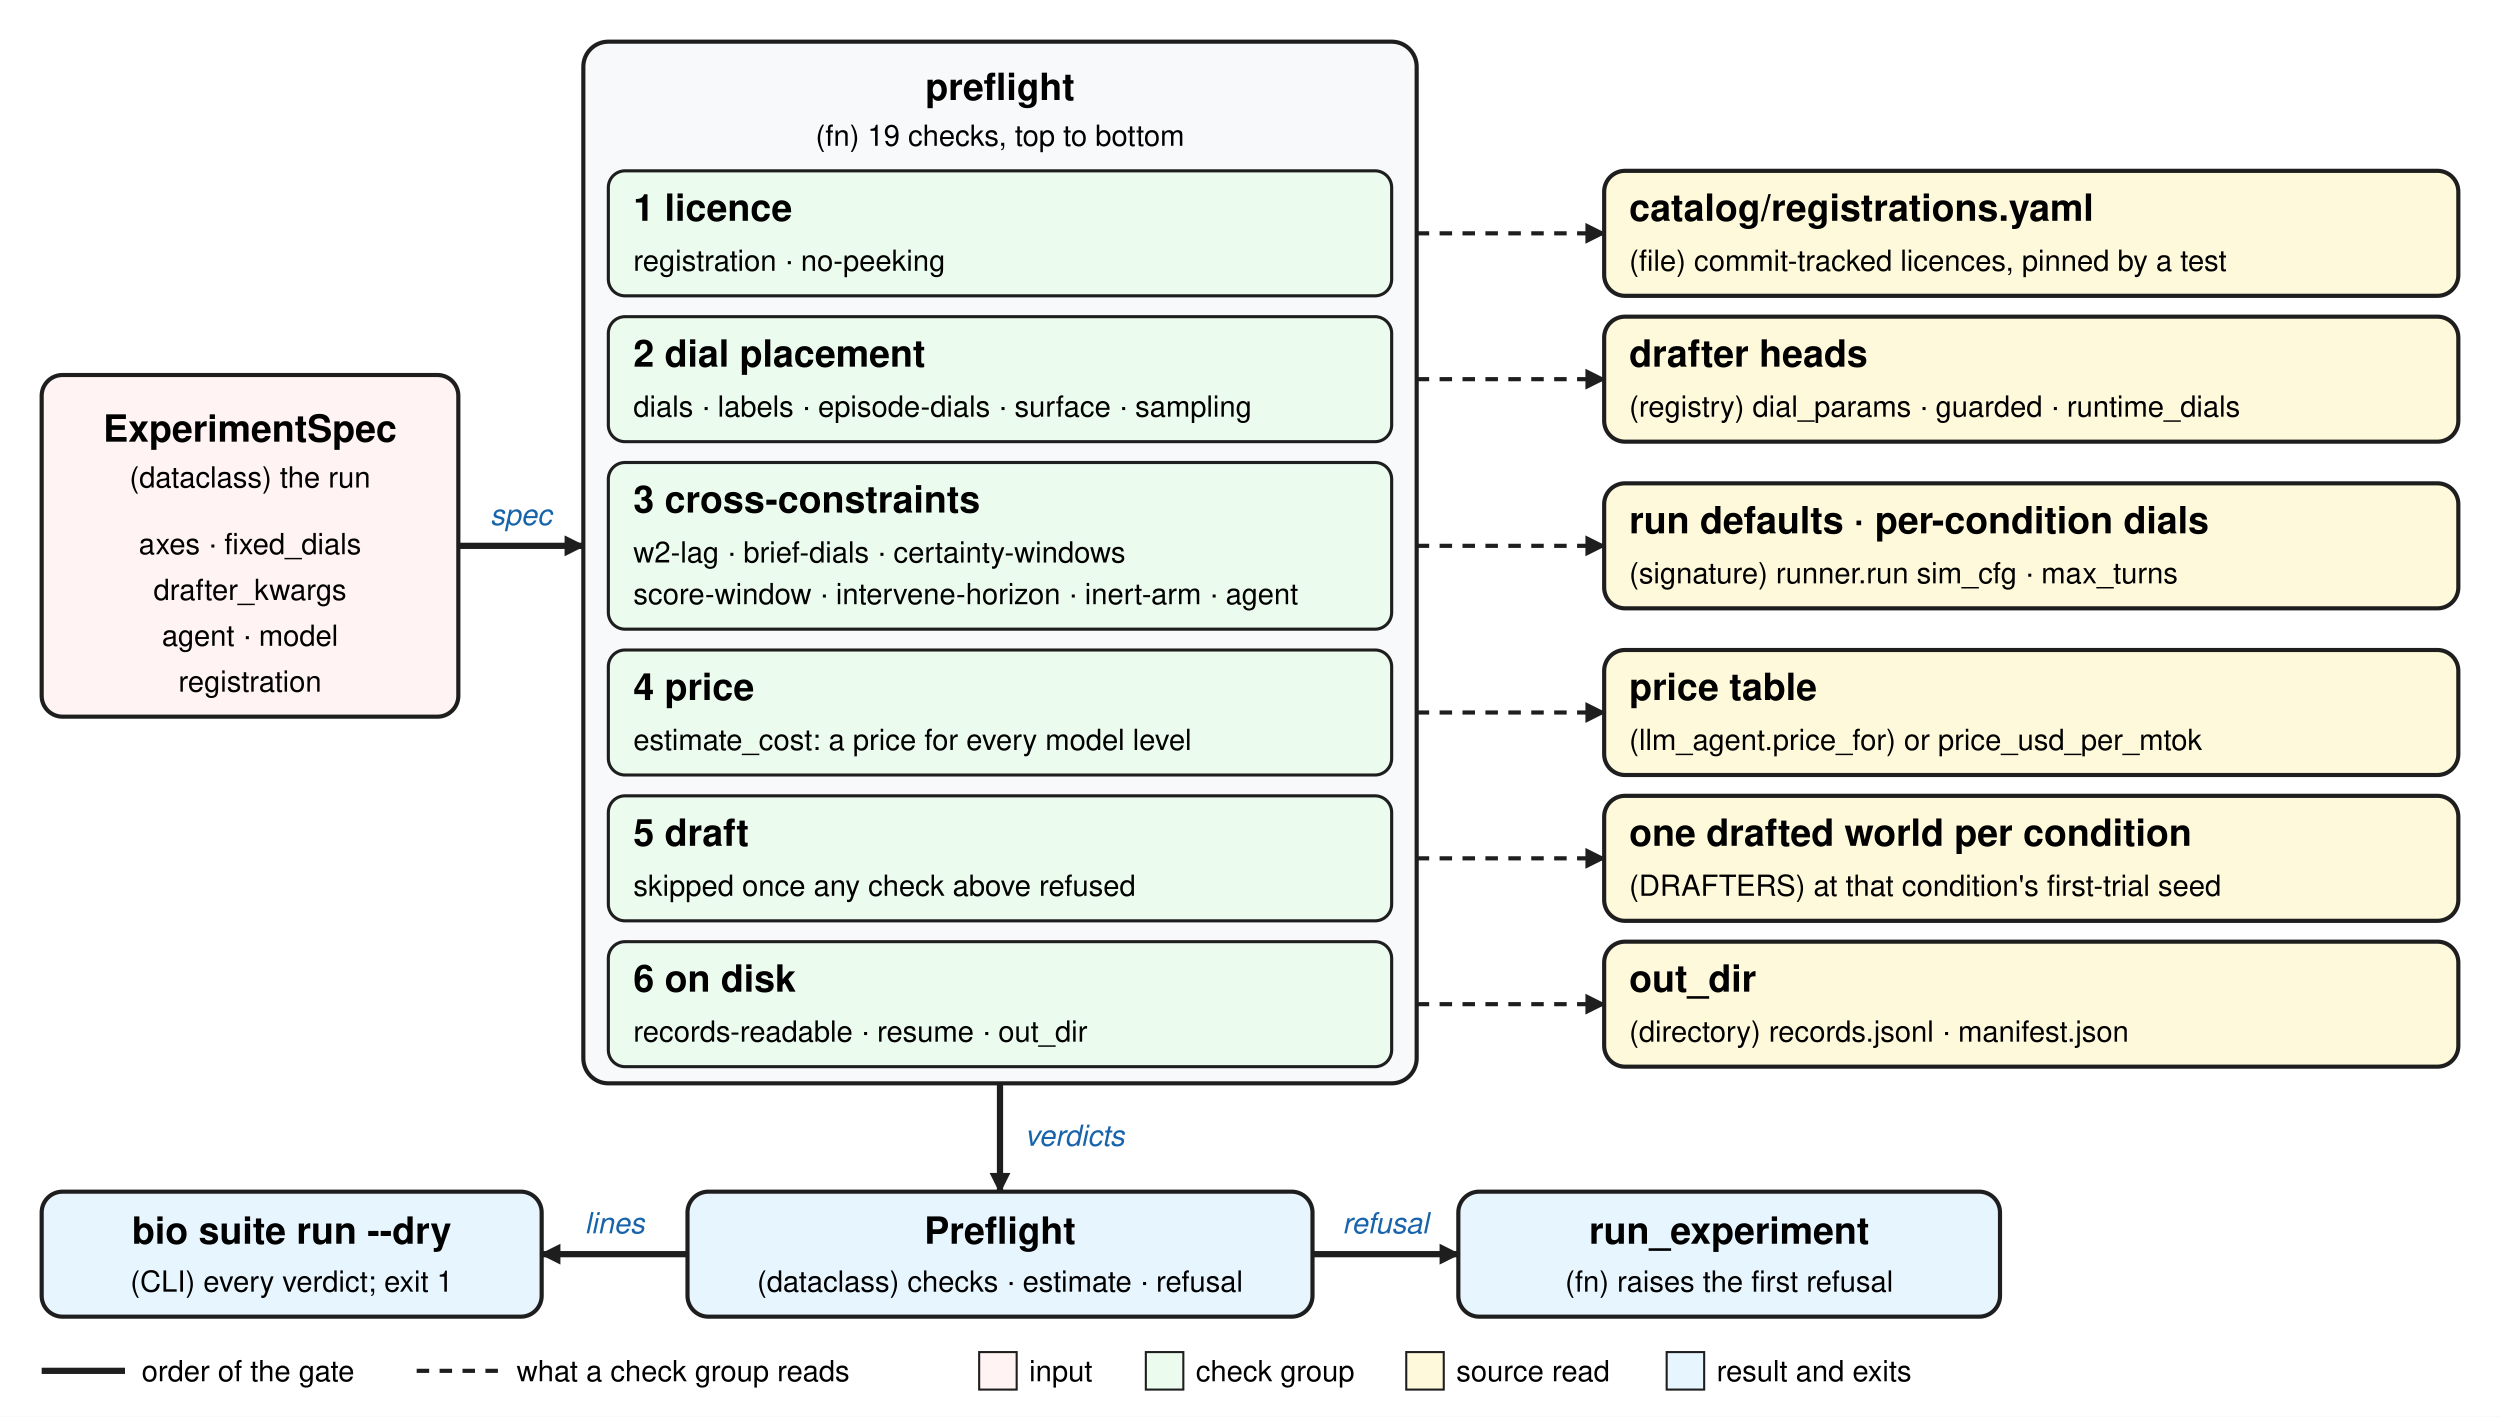
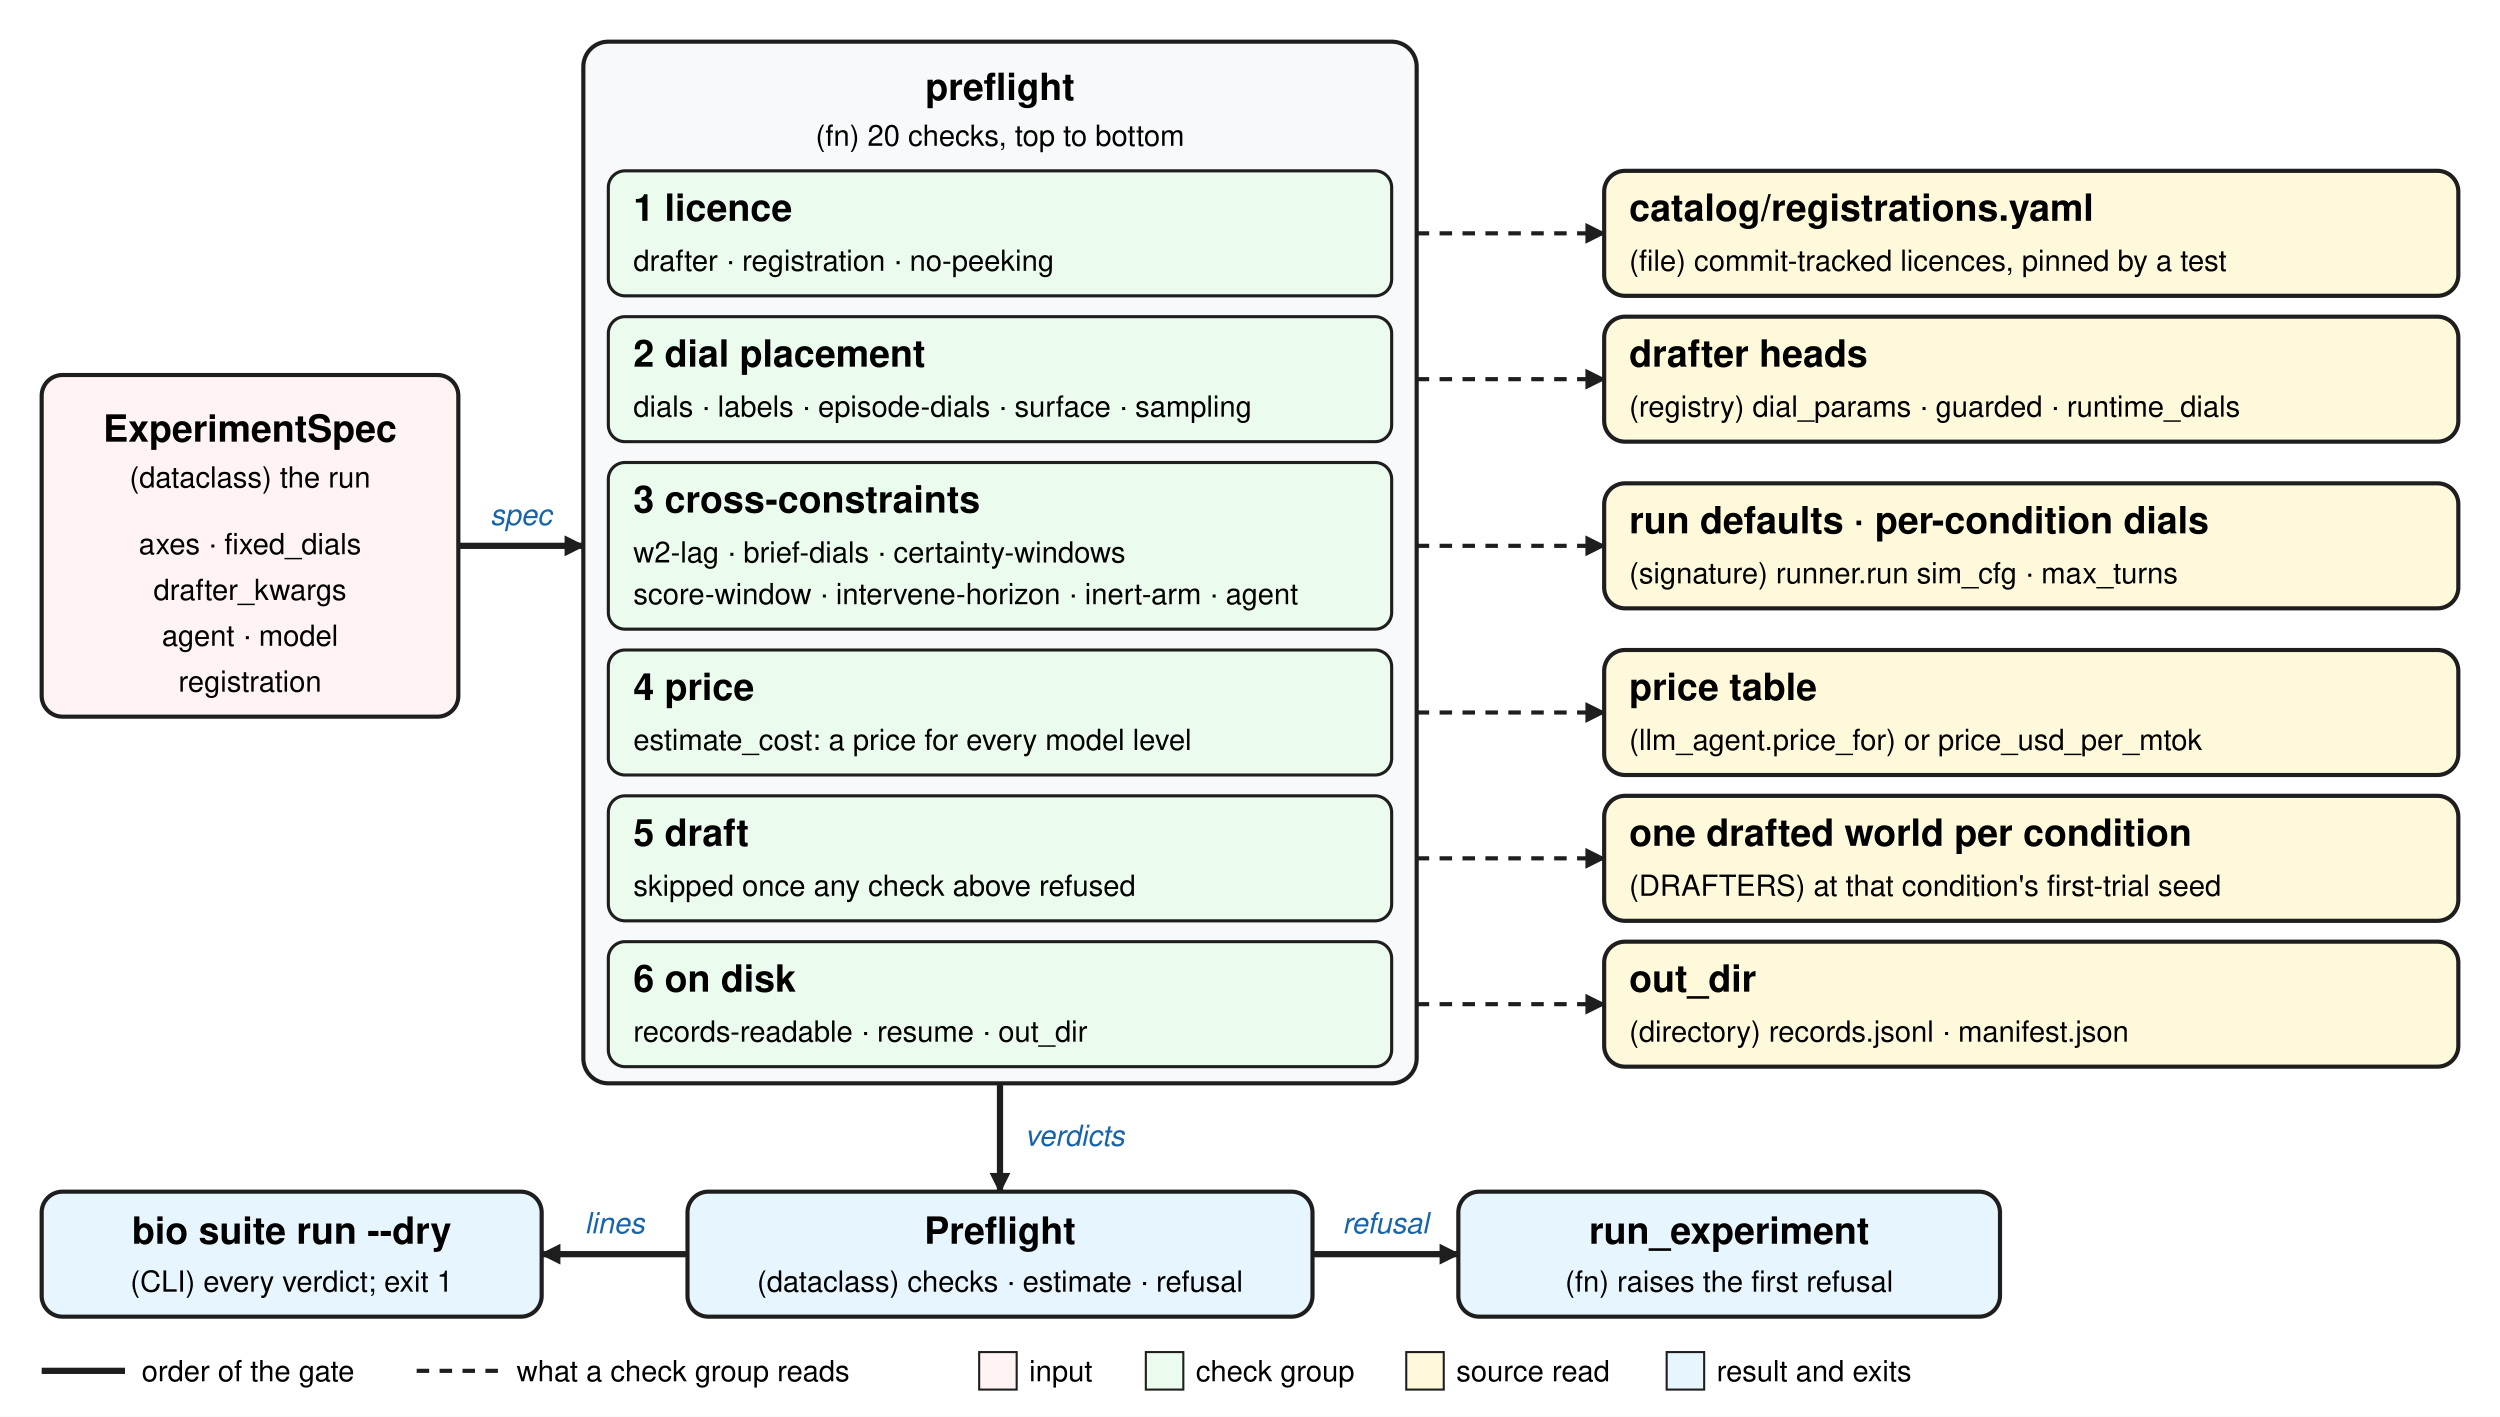
<svg xmlns="http://www.w3.org/2000/svg" width="2400" height="1360" viewBox="0 0 1200 680" font-family="Helvetica, Arial, sans-serif">
  <defs>
    <marker id="arrowhead" viewBox="0 0 10 10" refX="9" refY="5" markerUnits="userSpaceOnUse" markerWidth="10" markerHeight="10" orient="auto-start-reverse">
      <polygon id="arrowhead-shape" points="0,0 10,5 0,10" fill="#1e1e1e" />
    </marker>
  </defs>
  <rect id="bg" x="0" y="0" width="1200" height="680" fill="#ffffff" />
  <g id="n-spec">
    <rect id="n-spec-box" x="20" y="180" width="200" height="164" rx="10" fill="#fff3f3" stroke="#1e1e1e" stroke-width="2" />
    <text id="n-spec-name" x="120" y="212" font-size="18" font-weight="600" text-anchor="middle">ExperimentSpec</text>
    <text id="n-spec-kind" x="120" y="234" font-size="14" text-anchor="middle">(dataclass) the run</text>
    <text id="n-spec-f1" x="120" y="266" font-size="14" text-anchor="middle">axes · fixed_dials</text>
    <text id="n-spec-f2" x="120" y="288" font-size="14" text-anchor="middle">drafter_kwargs</text>
    <text id="n-spec-f3" x="120" y="310" font-size="14" text-anchor="middle">agent · model</text>
    <text id="n-spec-f4" x="120" y="332" font-size="14" text-anchor="middle">registration</text>
  </g>
  <line id="e-spec" x1="220" y1="262" x2="280" y2="262" stroke="#1e1e1e" stroke-width="3" marker-end="url(#arrowhead)" />
  <text id="e-spec-label" x="250" y="252" font-size="14" fill="#1864ab" font-style="italic" text-anchor="middle">spec</text>
  <g id="n-preflight">
    <rect id="n-preflight-box" x="280" y="20" width="400" height="500" rx="12" fill="#f8f9fa" stroke="#1e1e1e" stroke-width="2" />
    <text id="n-preflight-name" x="480" y="48" font-size="18" font-weight="600" text-anchor="middle">preflight</text>
-     <text id="n-preflight-kind" x="480" y="70" font-size="14" text-anchor="middle">(fn) 19 checks, top to bottom</text>
+     <text id="n-preflight-kind" x="480" y="70" font-size="14" text-anchor="middle">(fn) 20 checks, top to bottom</text>
  </g>
  <g id="b-licence">
    <rect id="b-licence-box" x="292" y="82" width="376" height="60" rx="8" fill="#ebfbee" stroke="#1e1e1e" stroke-width="1.5" />
    <text id="b-licence-name" x="304" y="106" font-size="18" font-weight="600">1 licence</text>
-     <text id="b-licence-checks" x="304" y="130" font-size="14">registration · no-peeking</text>
+     <text id="b-licence-checks" x="304" y="130" font-size="14">drafter · registration · no-peeking</text>
  </g>
  <g id="b-dials">
    <rect id="b-dials-box" x="292" y="152" width="376" height="60" rx="8" fill="#ebfbee" stroke="#1e1e1e" stroke-width="1.5" />
    <text id="b-dials-name" x="304" y="176" font-size="18" font-weight="600">2 dial placement</text>
    <text id="b-dials-checks" x="304" y="200" font-size="14">dials · labels · episode-dials · surface · sampling</text>
  </g>
  <g id="b-cross">
    <rect id="b-cross-box" x="292" y="222" width="376" height="80" rx="8" fill="#ebfbee" stroke="#1e1e1e" stroke-width="1.5" />
    <text id="b-cross-name" x="304" y="246" font-size="18" font-weight="600">3 cross-constraints</text>
    <text id="b-cross-checks1" x="304" y="270" font-size="14">w2-lag · brief-dials · certainty-windows</text>
    <text id="b-cross-checks2" x="304" y="290" font-size="14">score-window · intervene-horizon · inert-arm · agent</text>
  </g>
  <g id="b-price">
    <rect id="b-price-box" x="292" y="312" width="376" height="60" rx="8" fill="#ebfbee" stroke="#1e1e1e" stroke-width="1.5" />
    <text id="b-price-name" x="304" y="336" font-size="18" font-weight="600">4 price</text>
    <text id="b-price-checks" x="304" y="360" font-size="14">estimate_cost: a price for every model level</text>
  </g>
  <g id="b-draft">
    <rect id="b-draft-box" x="292" y="382" width="376" height="60" rx="8" fill="#ebfbee" stroke="#1e1e1e" stroke-width="1.5" />
    <text id="b-draft-name" x="304" y="406" font-size="18" font-weight="600">5 draft</text>
    <text id="b-draft-checks" x="304" y="430" font-size="14">skipped once any check above refused</text>
  </g>
  <g id="b-disk">
    <rect id="b-disk-box" x="292" y="452" width="376" height="60" rx="8" fill="#ebfbee" stroke="#1e1e1e" stroke-width="1.5" />
    <text id="b-disk-name" x="304" y="476" font-size="18" font-weight="600">6 on disk</text>
    <text id="b-disk-checks" x="304" y="500" font-size="14">records-readable · resume · out_dir</text>
  </g>
  <g id="r-registry">
    <rect id="r-registry-box" x="770" y="82" width="410" height="60" rx="10" fill="#fff9db" stroke="#1e1e1e" stroke-width="2" />
    <text id="r-registry-name" x="782" y="106" font-size="18" font-weight="600">catalog/registrations.yaml</text>
    <text id="r-registry-kind" x="782" y="130" font-size="14">(file) commit-tracked licences, pinned by a test</text>
  </g>
  <g id="r-heads">
    <rect id="r-heads-box" x="770" y="152" width="410" height="60" rx="10" fill="#fff9db" stroke="#1e1e1e" stroke-width="2" />
    <text id="r-heads-name" x="782" y="176" font-size="18" font-weight="600">drafter heads</text>
    <text id="r-heads-kind" x="782" y="200" font-size="14">(registry) dial_params · guarded · runtime_dials</text>
  </g>
  <g id="r-defaults">
    <rect id="r-defaults-box" x="770" y="232" width="410" height="60" rx="10" fill="#fff9db" stroke="#1e1e1e" stroke-width="2" />
    <text id="r-defaults-name" x="782" y="256" font-size="18" font-weight="600">run defaults · per-condition dials</text>
    <text id="r-defaults-kind" x="782" y="280" font-size="14">(signature) runner.run sim_cfg · max_turns</text>
  </g>
  <g id="r-price">
    <rect id="r-price-box" x="770" y="312" width="410" height="60" rx="10" fill="#fff9db" stroke="#1e1e1e" stroke-width="2" />
    <text id="r-price-name" x="782" y="336" font-size="18" font-weight="600">price table</text>
    <text id="r-price-kind" x="782" y="360" font-size="14">(llm_agent.price_for) or price_usd_per_mtok</text>
  </g>
  <g id="r-worlds">
    <rect id="r-worlds-box" x="770" y="382" width="410" height="60" rx="10" fill="#fff9db" stroke="#1e1e1e" stroke-width="2" />
    <text id="r-worlds-name" x="782" y="406" font-size="18" font-weight="600">one drafted world per condition</text>
    <text id="r-worlds-kind" x="782" y="430" font-size="14">(DRAFTERS) at that condition's first-trial seed</text>
  </g>
  <g id="r-outdir">
    <rect id="r-outdir-box" x="770" y="452" width="410" height="60" rx="10" fill="#fff9db" stroke="#1e1e1e" stroke-width="2" />
    <text id="r-outdir-name" x="782" y="476" font-size="18" font-weight="600">out_dir</text>
    <text id="r-outdir-kind" x="782" y="500" font-size="14">(directory) records.jsonl · manifest.json</text>
  </g>
  <line id="e-read-registry" x1="680" y1="112" x2="770" y2="112" stroke="#1e1e1e" stroke-width="2" stroke-dasharray="6,5" marker-end="url(#arrowhead)" />
  <line id="e-read-heads" x1="680" y1="182" x2="770" y2="182" stroke="#1e1e1e" stroke-width="2" stroke-dasharray="6,5" marker-end="url(#arrowhead)" />
  <line id="e-read-defaults" x1="680" y1="262" x2="770" y2="262" stroke="#1e1e1e" stroke-width="2" stroke-dasharray="6,5" marker-end="url(#arrowhead)" />
  <line id="e-read-price" x1="680" y1="342" x2="770" y2="342" stroke="#1e1e1e" stroke-width="2" stroke-dasharray="6,5" marker-end="url(#arrowhead)" />
  <line id="e-read-worlds" x1="680" y1="412" x2="770" y2="412" stroke="#1e1e1e" stroke-width="2" stroke-dasharray="6,5" marker-end="url(#arrowhead)" />
  <line id="e-read-outdir" x1="680" y1="482" x2="770" y2="482" stroke="#1e1e1e" stroke-width="2" stroke-dasharray="6,5" marker-end="url(#arrowhead)" />
  <g id="n-result">
    <rect id="n-result-box" x="330" y="572" width="300" height="60" rx="10" fill="#e7f5ff" stroke="#1e1e1e" stroke-width="2" />
    <text id="n-result-name" x="480" y="597" font-size="18" font-weight="600" text-anchor="middle">Preflight</text>
    <text id="n-result-kind" x="480" y="620" font-size="14" text-anchor="middle">(dataclass) checks · estimate · refusal</text>
  </g>
  <line id="e-result" x1="480" y1="520" x2="480" y2="572" stroke="#1e1e1e" stroke-width="3" marker-end="url(#arrowhead)" />
  <text id="e-result-label" x="492" y="550" font-size="14" fill="#1864ab" font-style="italic">verdicts</text>
  <g id="n-dry">
    <rect id="n-dry-box" x="20" y="572" width="240" height="60" rx="10" fill="#e7f5ff" stroke="#1e1e1e" stroke-width="2" />
    <text id="n-dry-name" x="140" y="597" font-size="18" font-weight="600" text-anchor="middle">bio suite run --dry</text>
    <text id="n-dry-kind" x="140" y="620" font-size="14" text-anchor="middle">(CLI) every verdict; exit 1</text>
  </g>
  <line id="e-dry" x1="330" y1="602" x2="260" y2="602" stroke="#1e1e1e" stroke-width="3" marker-end="url(#arrowhead)" />
  <text id="e-dry-label" x="295" y="592" font-size="14" fill="#1864ab" font-style="italic" text-anchor="middle">lines</text>
  <g id="n-run">
    <rect id="n-run-box" x="700" y="572" width="260" height="60" rx="10" fill="#e7f5ff" stroke="#1e1e1e" stroke-width="2" />
    <text id="n-run-name" x="830" y="597" font-size="18" font-weight="600" text-anchor="middle">run_experiment</text>
    <text id="n-run-kind" x="830" y="620" font-size="14" text-anchor="middle">(fn) raises the first refusal</text>
  </g>
  <line id="e-run" x1="630" y1="602" x2="700" y2="602" stroke="#1e1e1e" stroke-width="3" marker-end="url(#arrowhead)" />
  <text id="e-run-label" x="665" y="592" font-size="14" fill="#1864ab" font-style="italic" text-anchor="middle">refusal</text>
  <g id="legend">
    <line id="legend-solid" x1="20" y1="658" x2="60" y2="658" stroke="#1e1e1e" stroke-width="3" />
    <text id="legend-solid-text" x="68" y="663" font-size="14">order of the gate</text>
    <line id="legend-dotted" x1="200" y1="658" x2="240" y2="658" stroke="#1e1e1e" stroke-width="2" stroke-dasharray="6,5" />
    <text id="legend-dotted-text" x="248" y="663" font-size="14">what a check group reads</text>
    <rect id="legend-in" x="470" y="649" width="18" height="18" fill="#fff3f3" stroke="#1e1e1e" />
    <text id="legend-in-text" x="494" y="663" font-size="14">input</text>
    <rect id="legend-check" x="550" y="649" width="18" height="18" fill="#ebfbee" stroke="#1e1e1e" />
    <text id="legend-check-text" x="574" y="663" font-size="14">check group</text>
    <rect id="legend-read" x="675" y="649" width="18" height="18" fill="#fff9db" stroke="#1e1e1e" />
    <text id="legend-read-text" x="699" y="663" font-size="14">source read</text>
    <rect id="legend-out" x="800" y="649" width="18" height="18" fill="#e7f5ff" stroke="#1e1e1e" />
    <text id="legend-out-text" x="824" y="663" font-size="14">result and exits</text>
  </g>
</svg>
